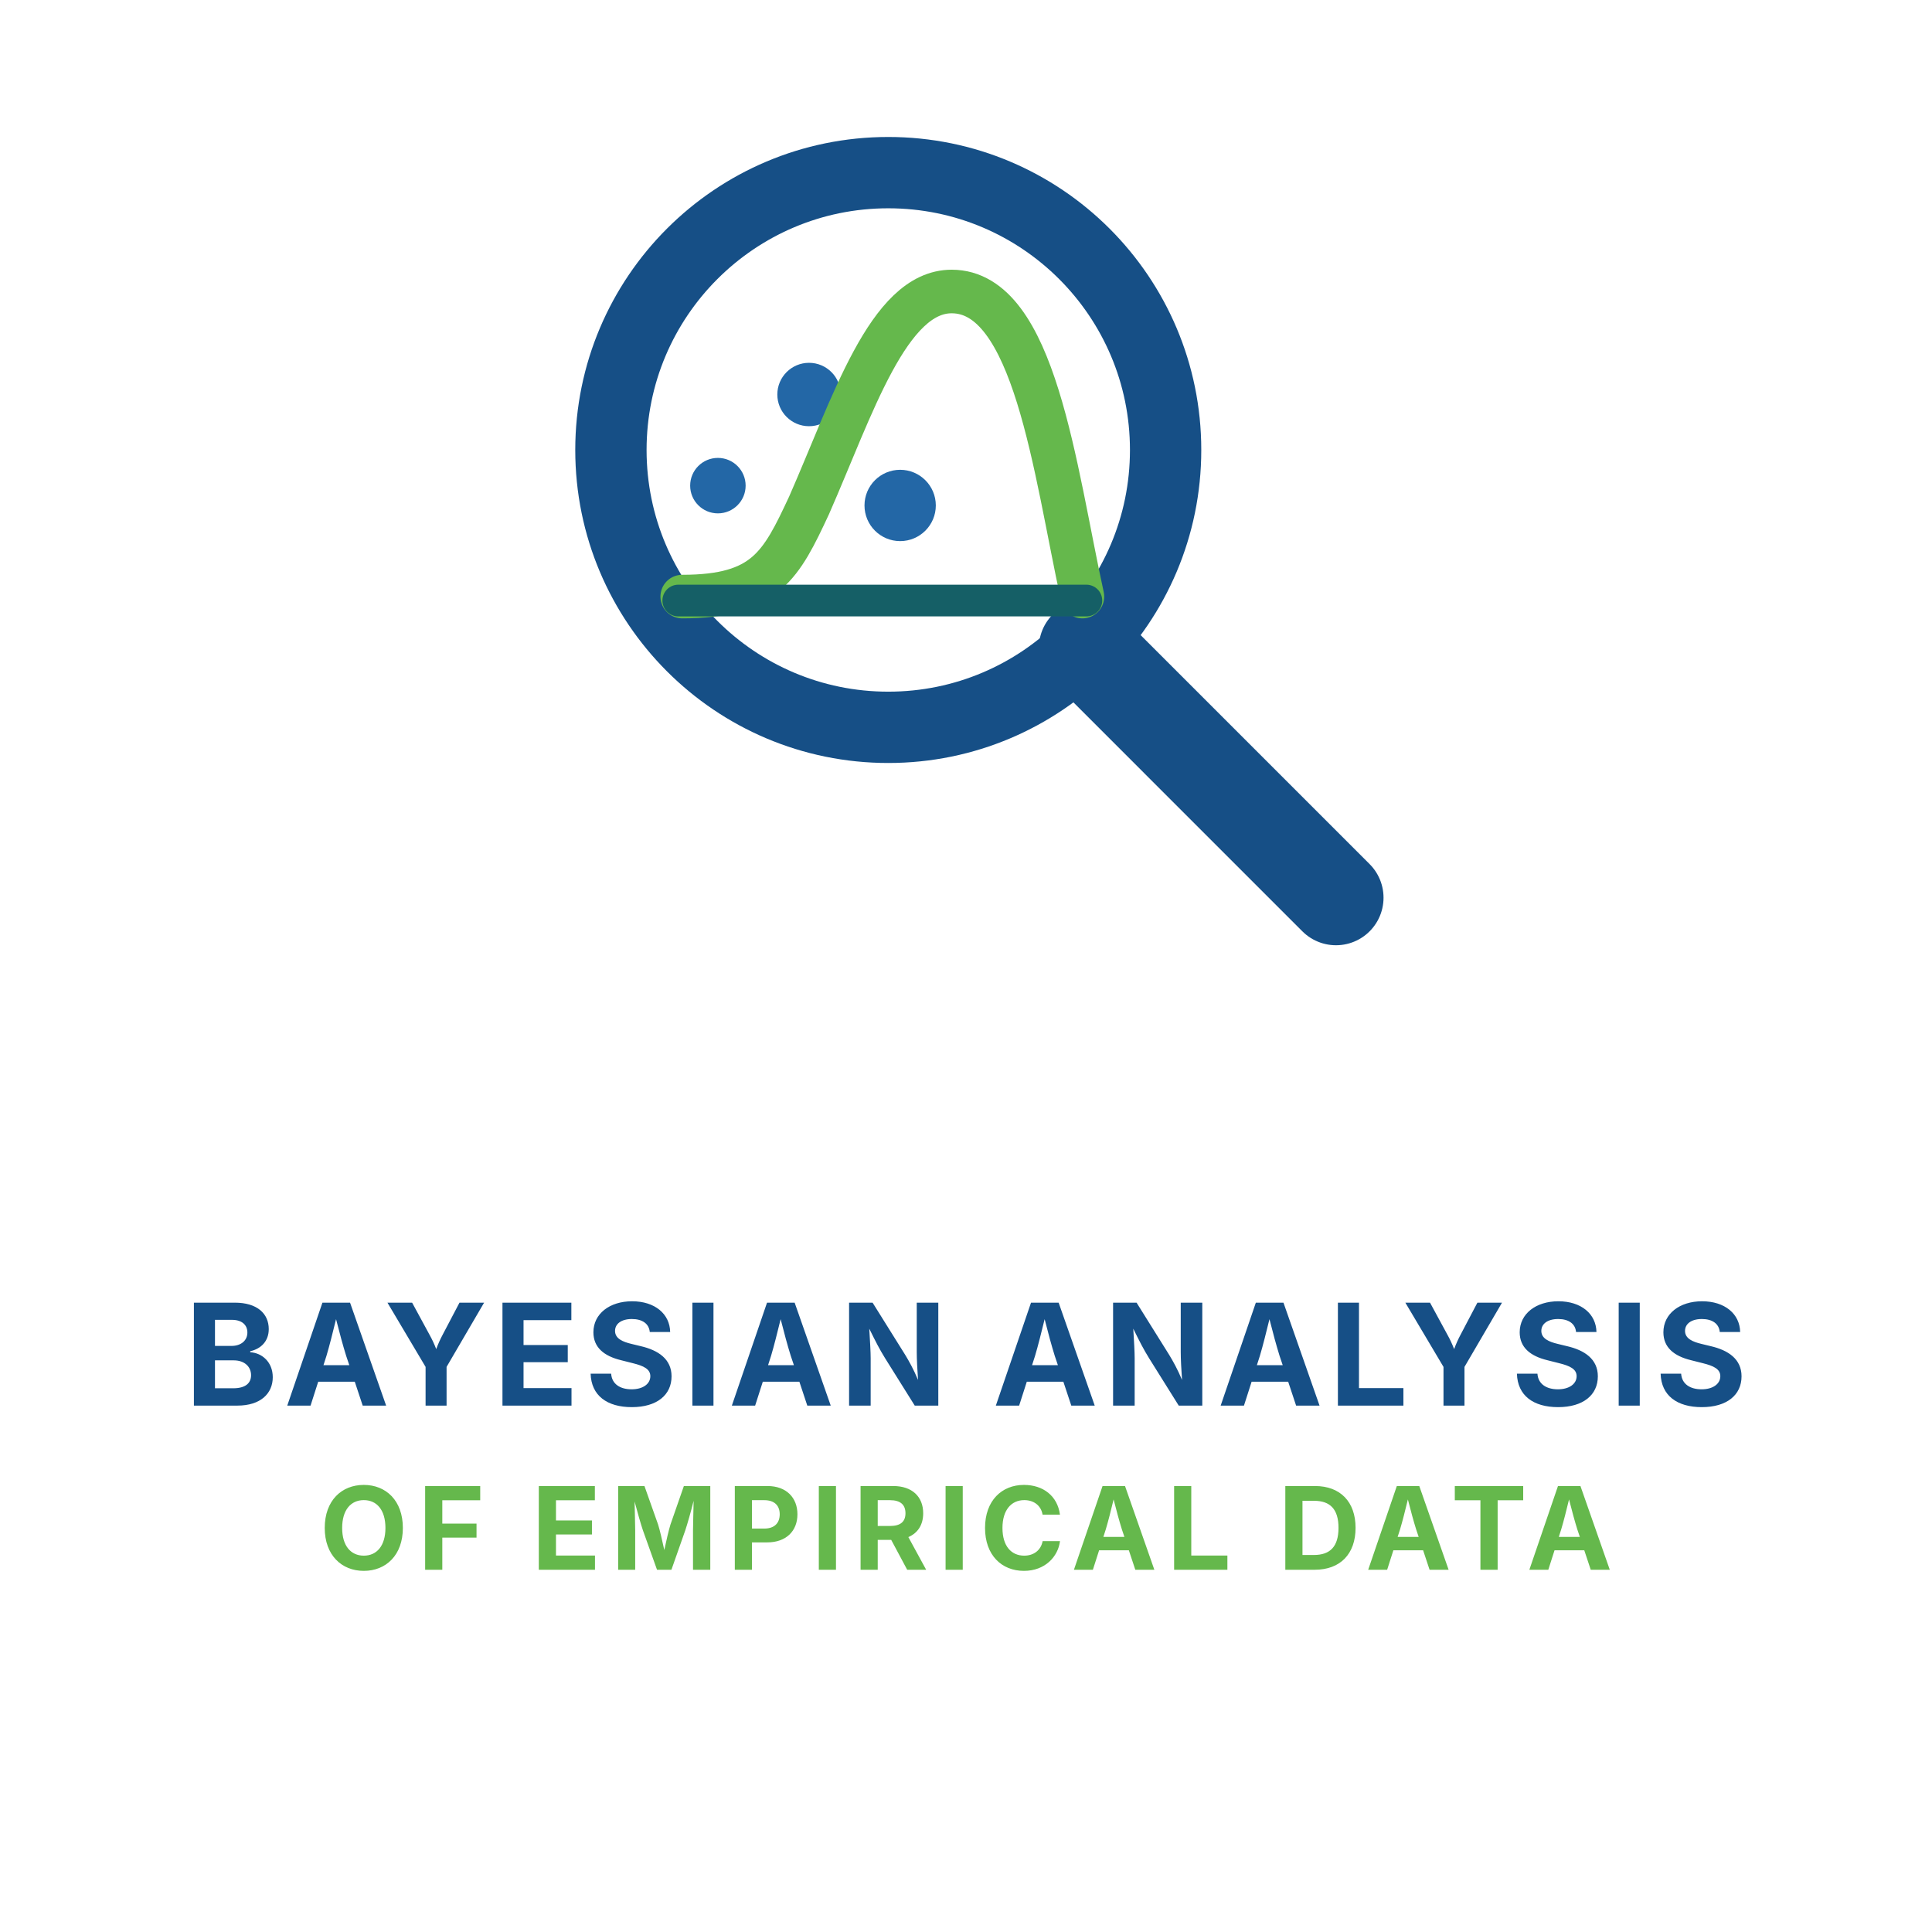
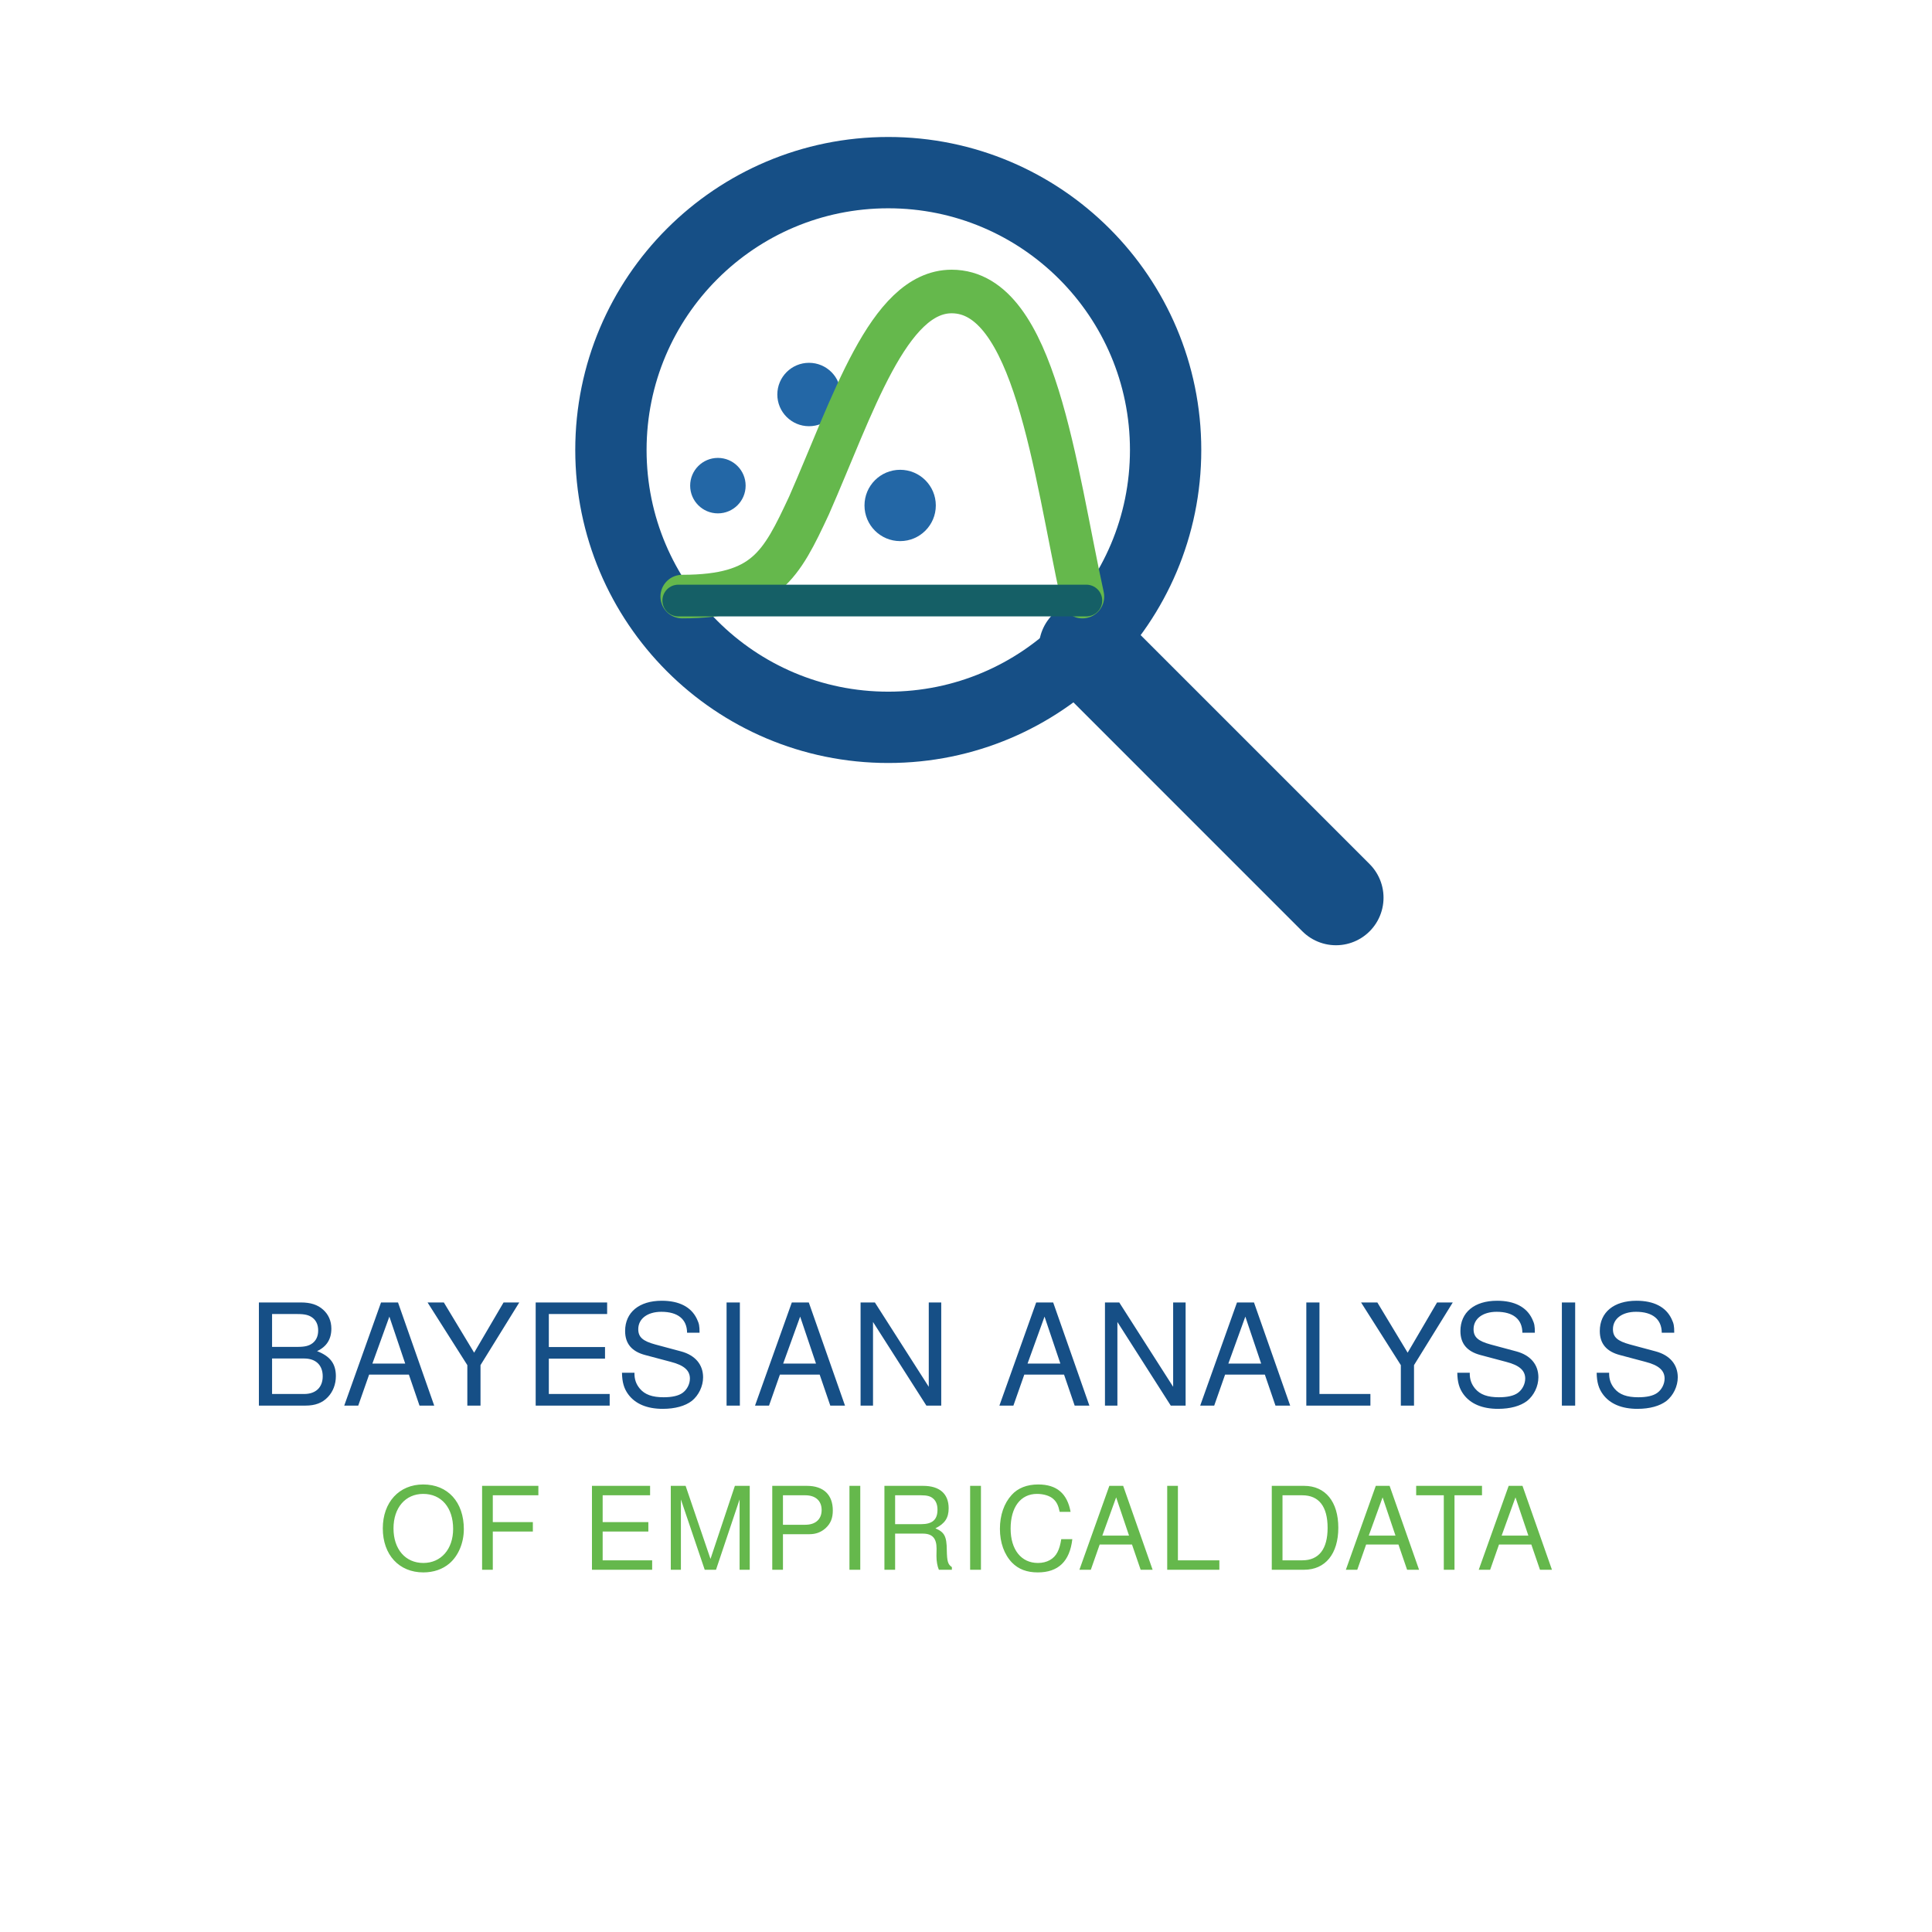
<svg xmlns="http://www.w3.org/2000/svg" viewBox="0 0 1024 1024" role="img" aria-labelledby="title desc">
  <g transform="translate(244 18) scale(2.10)">
    <circle cx="108" cy="105" r="70" fill="none" stroke="#164F86" stroke-width="18" />
    <path d="M158 155 L221 218" fill="none" stroke="#164F86" stroke-width="24" stroke-linecap="round" />
    <g fill="#2367A6">
      <circle cx="65" cy="114" r="7" />
      <circle cx="88" cy="91" r="8" />
      <circle cx="111" cy="119" r="9" />
    </g>
    <path d="M56 142 C77 142 81 134 88 119 C99 94 108 65 124 65 C145 65 150 110 157 142" fill="none" stroke="#65B84C" stroke-width="11" stroke-linecap="round" stroke-linejoin="round" />
    <path d="M55 143 H158" fill="none" stroke="#155F66" stroke-width="8" stroke-linecap="round" />
  </g>
-   <g text-anchor="middle" font-family="Inter, Avenir Next, Helvetica Neue, Arial, sans-serif">
-     <text x="512" y="745" fill="#164F86" font-size="75" font-weight="750" letter-spacing="3">BAYESIAN ANALYSIS</text>
-     <text x="512" y="832" fill="#65B84C" font-size="61" font-weight="700" letter-spacing="5">OF EMPIRICAL DATA</text>
+   <g text-anchor="middle" font-family="Arial Rounded MT Bold, Arial Rounded, Helvetica, Arial, sans-serif">
+     <text x="512" y="745" fill="#164F86" font-size="75" font-weight="400" letter-spacing="1.5">BAYESIAN ANALYSIS</text>
+     <text x="512" y="832" fill="#65B84C" font-size="61" font-weight="400" letter-spacing="2">OF EMPIRICAL DATA</text>
  </g>
</svg>
